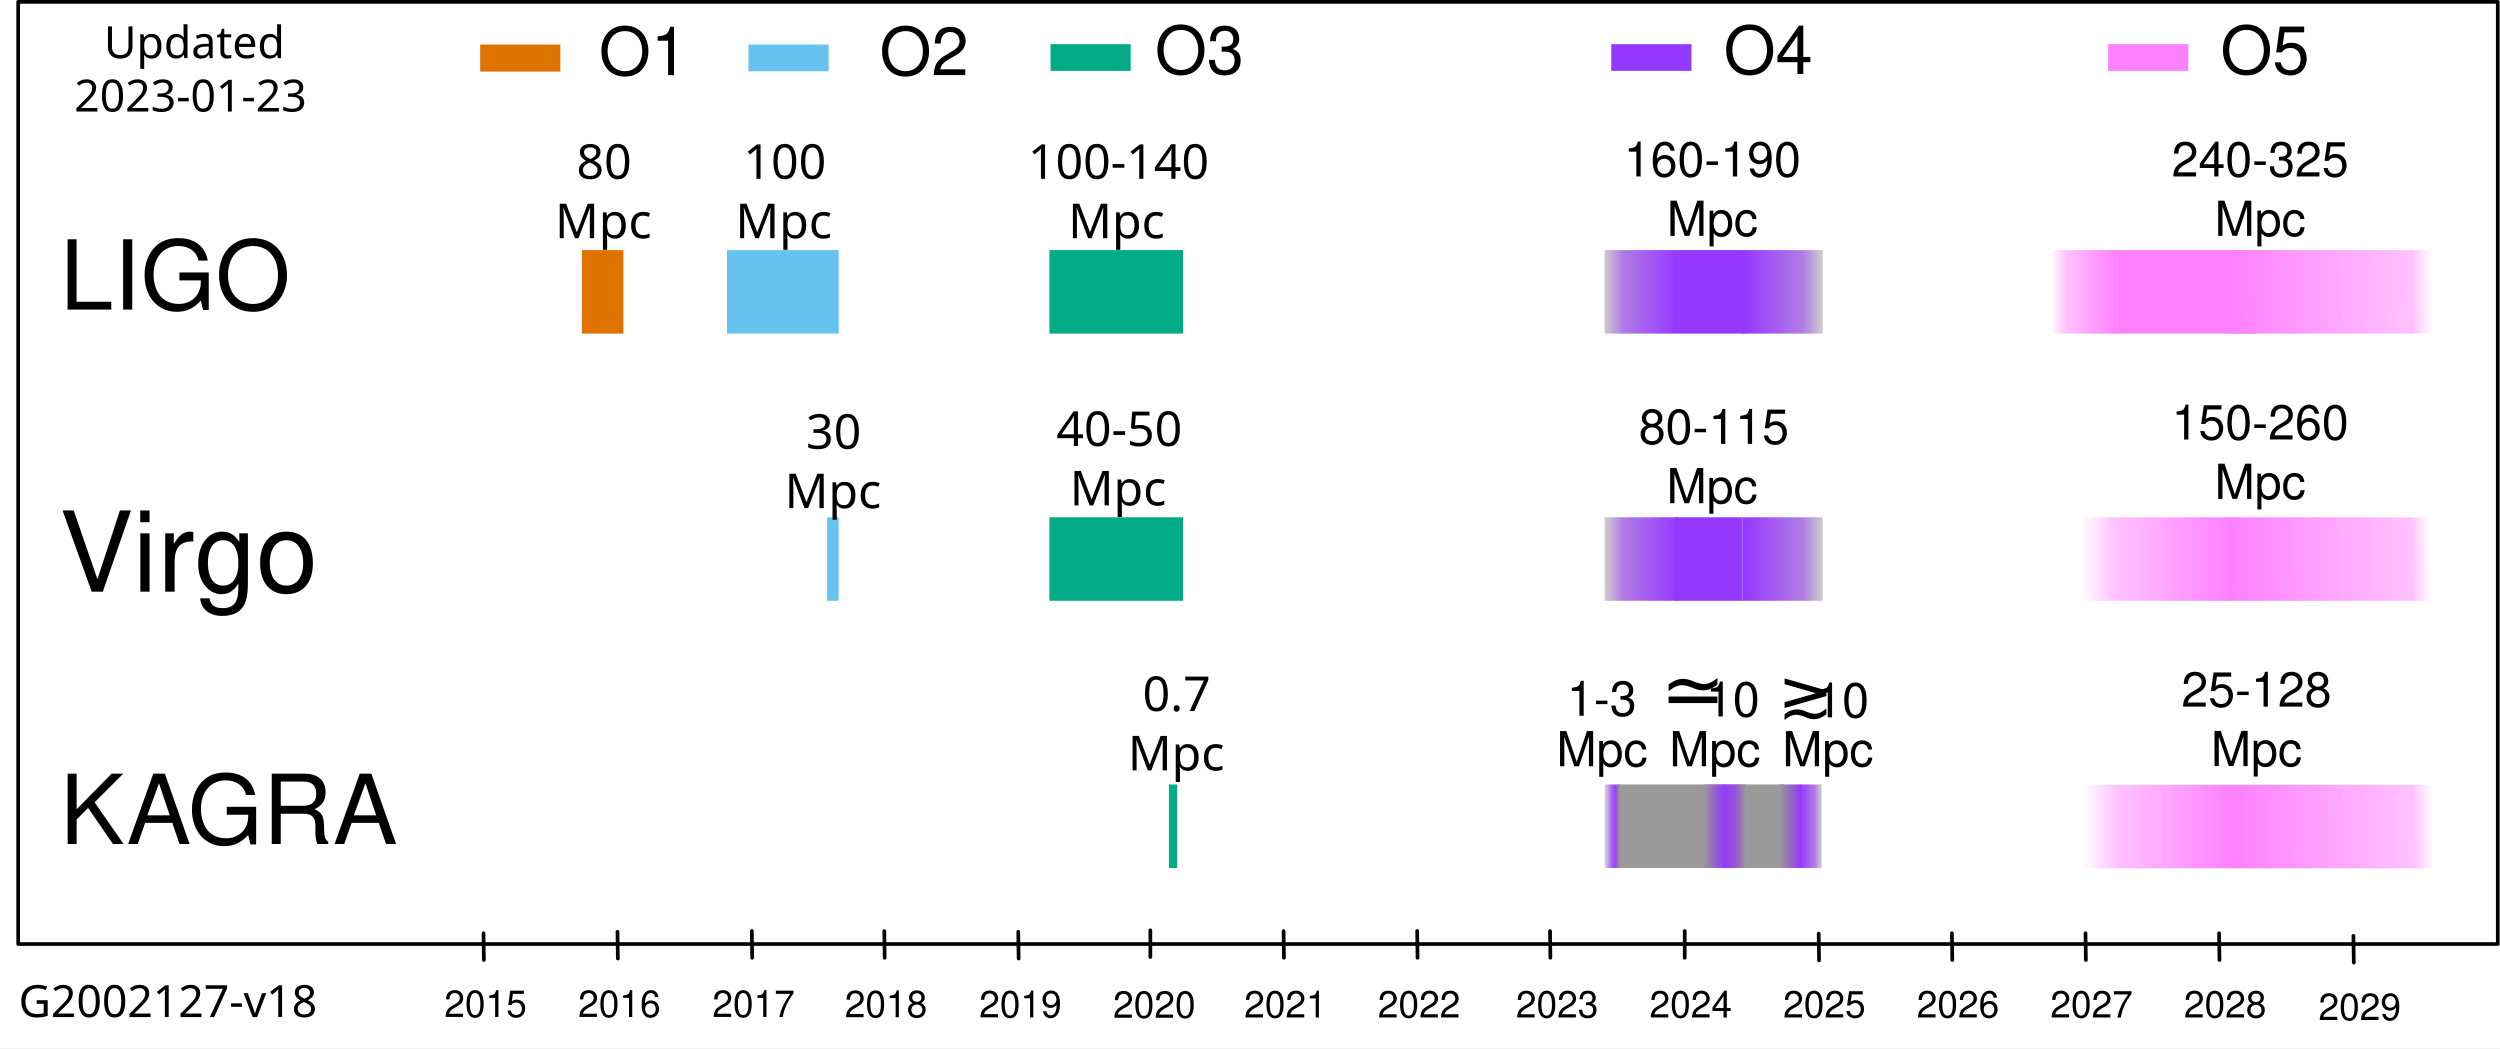
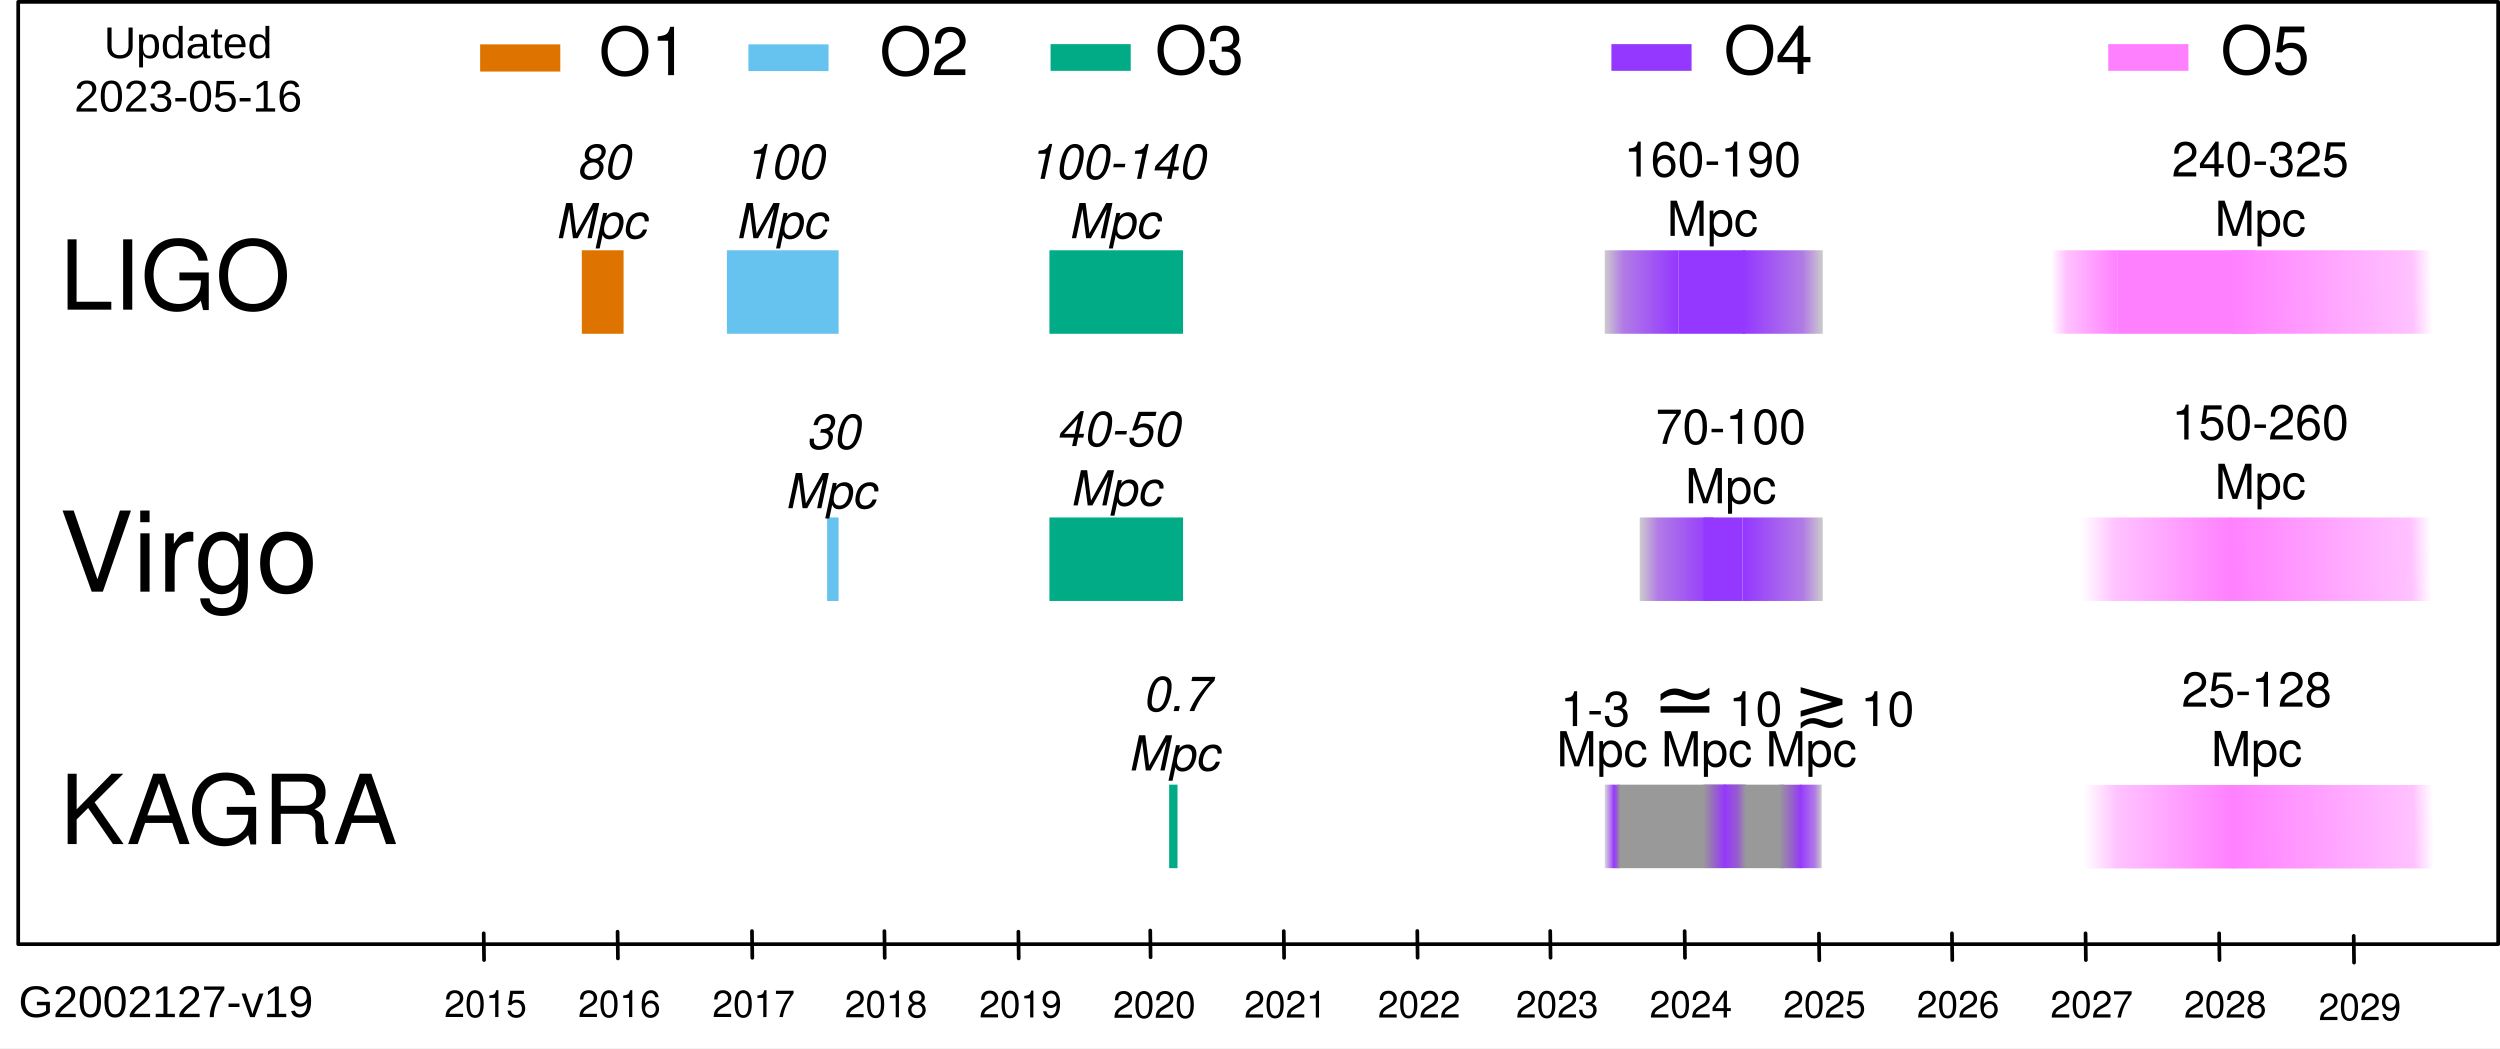
- <svg xmlns="http://www.w3.org/2000/svg" version="1.1" id="Layer_1" x="0px" y="0px" viewBox="0 0 673.7 282.5" width="673.7" height="282.5" style="enable-background:new 0 0 673.7 282.5;" xml:space="preserve">
-   <style type="text/css">
- 	.st0{fill:#FFFFFF;}
- 	.st1{fill:none;stroke:#000000;stroke-linecap:round;stroke-linejoin:round;}
- 	.st2{font-family:'Helvetica';}
- 	.st3{font-size:18px;}
- 	.st4{font-family:'Helvetica-Oblique';}
- 	.st5{font-size:13px;}
- 	.st6{fill:#00AB86;}
- 	.st7{fill:#9437FF;}
- 	.st8{fill:#FF80FF;}
- 	.st9{fill:#DF7300;}
- 	.st10{fill:#66C2EE;}
- 	.st11{font-size:30px;}
- 	.st12{font-size:26px;}
- 	.st13{font-family:'ArialMT';}
- 	.st14{font-size:12px;}
- 	.st15{fill:url(#SVGID_1_);}
- 	.st16{fill:url(#SVGID_00000166661055707110337490000000548762678819991691_);}
- 	.st17{fill:none;}
- 	.st18{fill:url(#SVGID_00000158019225724666254470000017526262047289619861_);}
- 	.st19{fill:url(#SVGID_00000121979569090220157850000018063208738129776001_);}
- 	.st20{fill:url(#SVGID_00000108277101010583602600000012537508960753451152_);}
- 	.st21{fill:url(#SVGID_00000075842649664459656010000005579413410684435366_);}
- 	.st22{fill:url(#SVGID_00000143600612792168450870000001818470934921311381_);}
- 	.st23{fill:url(#SVGID_00000053529811332613379000000003407462193156529811_);}
- 	.st24{font-size:10px;}
- 	.st25{fill:#999999;}
- 	.st26{fill:url(#SVGID_00000139283680787513183670000014260263444566661022_);}
- 	.st27{fill:url(#SVGID_00000000936852598666091160000016918232707311773113_);}
- 	.st28{fill:url(#SVGID_00000031178324755738489100000012250694270131228038_);}
- 	.st29{fill:url(#SVGID_00000023984097518764605850000010459031351335789246_);}
- 	.st30{enable-background:new    ;}
- 	.st31{font-family:'AppleSymbols';}
- 	.st32{font-size:21px;}
- 	.st33{fill:url(#SVGID_00000089562645567597153080000014149746055089195430_);}
- 	.st34{fill:url(#SVGID_00000153677508966017314390000001379894170540376743_);}
- 	.st35{fill:url(#SVGID_00000141418235119675637060000000423639575471048336_);}
- 	.st36{fill:url(#SVGID_00000132801015105193620140000013051614692618157226_);}
- </style>
-   <g id="Canvas_1">
-     <rect class="st0" width="673.7" height="282.5" />
+ <svg xmlns="http://www.w3.org/2000/svg" xmlns:xlink="http://www.w3.org/1999/xlink" version="1.1" viewBox="14.218 67.562 673.657 282.464" width="673.657" height="282.464">
+   <defs>
+     <linearGradient x1="0" x2="1" id="Gradient" gradientUnits="userSpaceOnUse">
+       <stop offset="0" stop-color="#ff80ff" />
+       <stop offset=".772" stop-color="#ffc2ff" />
+       <stop offset="1" stop-color="white" />
+     </linearGradient>
+     <linearGradient id="Obj_Gradient" xlink:href="#Gradient" gradientTransform="translate(584.8747 146.25) rotate(180) scale(18)" />
+     <linearGradient x1="0" x2="1" id="Gradient_2" gradientUnits="userSpaceOnUse">
+       <stop offset="0" stop-color="#ccc" />
+       <stop offset=".25" stop-color="#b17be6" />
+       <stop offset="1" stop-color="#9437ff" />
+     </linearGradient>
+     <linearGradient id="Obj_Gradient_2" xlink:href="#Gradient_2" gradientTransform="translate(446.6337 146.25) scale(19.82812)" />
+     <linearGradient x1="0" x2="1" id="Gradient_3" gradientUnits="userSpaceOnUse">
+       <stop offset="0" stop-color="#ccc" />
+       <stop offset=".25" stop-color="#b17be6" />
+       <stop offset="1" stop-color="#9437ff" />
+     </linearGradient>
+     <linearGradient id="Obj_Gradient_3" xlink:href="#Gradient_3" gradientTransform="translate(505.3907 146.25) rotate(180) scale(21.6)" />
+     <linearGradient x1="0" x2="1" id="Gradient_4" gradientUnits="userSpaceOnUse">
+       <stop offset="0" stop-color="#ff80ff" />
+       <stop offset=".9" stop-color="#ffc2ff" />
+       <stop offset="1" stop-color="white" />
+     </linearGradient>
+     <linearGradient id="Obj_Gradient_4" xlink:href="#Gradient_4" gradientTransform="translate(615.2951 146.7246) rotate(-1) scale(54.38446)" />
+     <linearGradient id="Obj_Gradient_5" xlink:href="#Gradient_2" gradientTransform="translate(456.0625 218.25) scale(19.82812)" />
+     <linearGradient id="Obj_Gradient_6" xlink:href="#Gradient_3" gradientTransform="translate(505.3907 218.25) rotate(180) scale(21.6)" />
+     <linearGradient x1="0" x2="1" id="Gradient_5" gradientUnits="userSpaceOnUse">
+       <stop offset="0" stop-color="#dadada" />
+       <stop offset=".547" stop-color="#b983ed" />
+       <stop offset="1" stop-color="#9437ff" />
+     </linearGradient>
+     <linearGradient id="Obj_Gradient_7" xlink:href="#Gradient_5" gradientTransform="translate(446.6337 290.25) scale(2.53125)" />
+     <linearGradient x1="0" x2="1" id="Gradient_6" gradientUnits="userSpaceOnUse">
+       <stop offset="0" stop-color="#ccc" />
+       <stop offset=".311" stop-color="#b17be6" />
+       <stop offset="1" stop-color="#9437ff" />
+     </linearGradient>
+     <linearGradient id="Obj_Gradient_8" xlink:href="#Gradient_6" gradientTransform="translate(505.0938 290.25) rotate(180) scale(5.90625)" />
+     <linearGradient id="Obj_Gradient_9" xlink:href="#Gradient_4" gradientTransform="translate(615.0177 218.7246) rotate(-1) scale(54.38446)" />
+     <linearGradient id="Obj_Gradient_10" xlink:href="#Gradient" gradientTransform="translate(615.4831 218.25) rotate(180) scale(40.49549)" />
+     <linearGradient id="Obj_Gradient_11" xlink:href="#Gradient_4" gradientTransform="translate(615.5936 290.8155) rotate(-1) scale(54.38446)" />
+     <linearGradient id="Obj_Gradient_12" xlink:href="#Gradient" gradientTransform="translate(616.059 290.3409) rotate(180) scale(40.49549)" />
+     <linearGradient x1="0" x2="1" id="Gradient_7" gradientUnits="userSpaceOnUse">
+       <stop offset="0" stop-color="#999" />
+       <stop offset=".621" stop-color="#975ece" />
+       <stop offset="1" stop-color="#9437ff" />
+     </linearGradient>
+     <linearGradient id="Obj_Gradient_13" xlink:href="#Gradient_7" gradientTransform="translate(493.6562 290.2587) scale(5.90625)" />
+     <linearGradient x1="0" x2="1" id="Gradient_8" gradientUnits="userSpaceOnUse">
+       <stop offset="0" stop-color="#999" />
+       <stop offset=".367" stop-color="#975ece" />
+       <stop offset="1" stop-color="#9437ff" />
+     </linearGradient>
+     <linearGradient id="Obj_Gradient_14" xlink:href="#Gradient_8" gradientTransform="translate(484.6667 290.2083) rotate(180) scale(5.90625)" />
+     <linearGradient x1="0" x2="1" id="Gradient_9" gradientUnits="userSpaceOnUse">
+       <stop offset="0" stop-color="#999" />
+       <stop offset=".576" stop-color="#975ece" />
+       <stop offset="1" stop-color="#9437ff" />
+     </linearGradient>
+     <linearGradient id="Obj_Gradient_15" xlink:href="#Gradient_9" gradientTransform="translate(473.2292 290.217) scale(5.90625)" />
+     <linearGradient x1="0" x2="1" id="Gradient_10" gradientUnits="userSpaceOnUse">
+       <stop offset="0" stop-color="#999" />
+       <stop offset=".518" stop-color="#975ece" />
+       <stop offset="1" stop-color="#9437ff" />
+     </linearGradient>
+     <linearGradient id="Obj_Gradient_16" xlink:href="#Gradient_10" gradientTransform="translate(450.7691 290.2587) rotate(180) scale(1.6875)" />
+   </defs>
+   <g id="Canvas_1" stroke="none" stroke-dasharray="none" fill="none" fill-opacity="1" stroke-opacity="1">
+     <rect fill="white" x="14.218" y="67.562" width="673.657" height="282.464" />
    <g id="Canvas_1_Layer_1">
      <g id="Graphic_59">
-         <rect x="4.9" y="0.5" class="st1" width="668.2" height="253.9" />
+         <rect x="19.125" y="68.062" width="668.25" height="253.917" stroke="black" stroke-linecap="round" stroke-linejoin="round" stroke-width="1" />
      </g>
      <g id="Graphic_29">
-         <text transform="matrix(1 0 0 1 237.0106 20.2399)" class="st2 st3">O2</text>
+         <text transform="translate(251.229 69.80237)" fill="black">
+           <tspan font-family="Helvetica" font-size="18" fill="black" x="0" y="18">O2</tspan>
+         </text>
      </g>
      <g id="Graphic_23">
-         <text transform="matrix(1 0 0 1 200.3444 48.1919)" class="st4 st5">100 </text>
-         <text transform="matrix(1 0 0 1 198.1864 64.1919)" class="st4 st5">Mpc</text>
+         <text transform="translate(202.9048 102.7544)" fill="black">
+           <tspan font-family="Helvetica" font-style="italic" font-size="13" fill="black" x="11.658" y="13">100 </tspan>
+           <tspan font-family="Helvetica" font-style="italic" font-size="13" fill="black" x="9.5" y="29">Mpc</tspan>
+         </text>
      </g>
      <g id="Graphic_28">
-         <rect x="283.1" y="11.9" class="st6" width="21.6" height="7.2" />
+         <rect x="297.305" y="79.452" width="21.6" height="7.2" fill="#00ab86" />
      </g>
      <g id="Graphic_27">
-         <text transform="matrix(1 0 0 1 311.2155 19.9232)" class="st2 st3">O3</text>
+         <text transform="translate(325.4339 69.4857)" fill="black">
+           <tspan font-family="Helvetica" font-size="18" fill="black" x="0" y="18">O3</tspan>
+         </text>
      </g>
      <g id="Graphic_26">
-         <rect x="434.2" y="11.9" class="st7" width="21.6" height="7.2" />
+         <rect x="448.432" y="79.452" width="21.6" height="7.2" fill="#9437ff" />
      </g>
      <g id="Graphic_25">
-         <text transform="matrix(1 0 0 1 464.4806 19.9232)" class="st2 st3">O4</text>
+         <text transform="translate(478.6989 69.4857)" fill="black">
+           <tspan font-family="Helvetica" font-size="18" fill="black" x="0" y="18">O4</tspan>
+         </text>
      </g>
      <g id="Graphic_79">
-         <rect x="568.1" y="11.9" class="st8" width="21.6" height="7.2" />
+         <rect x="582.312" y="79.452" width="21.6" height="7.2" fill="#ff80ff" />
      </g>
      <g id="Graphic_80">
-         <text transform="matrix(1 0 0 1 598.3615 19.9232)" class="st2 st3">O5</text>
+         <text transform="translate(612.5798 69.4857)" fill="black">
+           <tspan font-family="Helvetica" font-size="18" fill="black" x="0" y="18">O5</tspan>
+         </text>
      </g>
      <g id="Graphic_32">
-         <rect x="129.4" y="12" class="st9" width="21.6" height="7.3" />
+         <rect x="143.595" y="79.516" width="21.6" height="7.328" fill="#df7300" />
      </g>
      <g id="Graphic_31">
-         <text transform="matrix(1 0 0 1 161.3757 20.2399)" class="st2 st3">O1</text>
+         <text transform="translate(175.5942 69.80237)" fill="black">
+           <tspan font-family="Helvetica" font-size="18" fill="black" x="0" y="18">O1</tspan>
+         </text>
      </g>
      <g id="Graphic_30">
-         <rect x="201.7" y="12" class="st10" width="21.6" height="7.2" />
+         <rect x="215.885" y="79.516" width="21.6" height="7.2" fill="#66c2ee" />
      </g>
      <g id="Graphic_8">
-         <text transform="matrix(1 0 0 1 277.0131 48.1919)" class="st4 st5">100-140 </text>
-         <text transform="matrix(1 0 0 1 287.8616 64.1919)" class="st4 st5">Mpc</text>
+         <text transform="translate(288.9728 102.7544)" fill="black">
+           <tspan font-family="Helvetica" font-style="italic" font-size="13" fill="black" x="2.259" y="13">100-140 </tspan>
+           <tspan font-family="Helvetica" font-style="italic" font-size="13" fill="black" x="13.107" y="29">Mpc</tspan>
+         </text>
      </g>
      <g id="Graphic_54">
-         <rect x="156.8" y="67.4" class="st9" width="11.2" height="22.5" />
+         <rect x="171" y="135" width="11.25" height="22.5" fill="#df7300" />
      </g>
      <g id="Graphic_53">
-         <text transform="matrix(1 0 0 1 15.9448 159.4375)" class="st2 st11">Virgo</text>
+         <text transform="translate(30.16323 198)" fill="black">
+           <tspan font-family="Helvetica" font-size="30" fill="black" x="0" y="29">Virgo</tspan>
+         </text>
      </g>
      <g id="Graphic_35">
-         <text transform="matrix(1 0 0 1 16.1855 227.4375)" class="st2 st12">KAGRA</text>
+         <text transform="translate(30.40395 270)" fill="black">
+           <tspan font-family="Helvetica" font-size="26" fill="black" x="0" y="25">KAGRA</tspan>
+         </text>
      </g>
      <g id="Graphic_34">
-         <rect x="222.9" y="139.4" class="st10" width="3.1" height="22.5" />
+         <rect x="237.094" y="207" width="3.094" height="22.5" fill="#66c2ee" />
      </g>
      <g id="Graphic_33">
-         <text transform="matrix(1 0 0 1 155.3453 48.1919)" class="st4 st5">80 </text>
-         <text transform="matrix(1 0 0 1 149.5733 64.1919)" class="st4 st5">Mpc</text>
+         <text transform="translate(158.2917 102.7544)" fill="black">
+           <tspan font-family="Helvetica" font-style="italic" font-size="13" fill="black" x="11.272" y="13">80 </tspan>
+           <tspan font-family="Helvetica" font-style="italic" font-size="13" fill="black" x="5.5" y="29">Mpc</tspan>
+         </text>
      </g>
      <g id="Graphic_24">
-         <rect x="195.9" y="67.4" class="st10" width="30.1" height="22.5" />
+         <rect x="210.094" y="135" width="30.094" height="22.5" fill="#66c2ee" />
      </g>
      <g id="Graphic_22">
-         <rect x="282.8" y="67.4" class="st6" width="36" height="22.5" />
+         <rect x="297" y="135" width="36" height="22.5" fill="#00ab86" />
      </g>
      <g id="Graphic_21">
-         <rect x="282.8" y="139.4" class="st6" width="36" height="22.5" />
+         <rect x="297" y="207" width="36" height="22.5" fill="#00ab86" />
      </g>
      <g id="Graphic_7">
-         <text transform="matrix(1 0 0 1 217.2203 120.9375)" class="st4 st5">30 </text>
-         <text transform="matrix(1 0 0 1 211.4483 136.9375)" class="st4 st5">Mpc</text>
+         <text transform="translate(220.1667 143.5)" fill="black">
+           <tspan font-family="Helvetica" font-style="italic" font-size="13" fill="black" x="18.5" y="29"> </tspan>
+           <tspan font-family="Helvetica" font-style="italic" font-size="13" fill="black" x="11.272" y="45">30 </tspan>
+           <tspan font-family="Helvetica" font-style="italic" font-size="13" fill="black" x="5.5" y="61">Mpc</tspan>
+         </text>
      </g>
      <g id="Graphic_6">
-         <text transform="matrix(1 0 0 1 284.6611 120.1919)" class="st4 st5">40-50 </text>
-         <text transform="matrix(1 0 0 1 288.2816 136.1919)" class="st4 st5">Mpc</text>
+         <text transform="translate(297 174.7544)" fill="black">
+           <tspan font-family="Helvetica" font-style="italic" font-size="13" fill="black" x="1.879" y="13">40-50 </tspan>
+           <tspan font-family="Helvetica" font-style="italic" font-size="13" fill="black" x="5.5" y="29">Mpc</tspan>
+         </text>
      </g>
      <g id="Graphic_4">
-         <text transform="matrix(1 0 0 1 307.9075 191.6071)" class="st4 st5">0.7</text>
-         <text transform="matrix(1 0 0 1 325.9792 191.6071)" class="st13 st14"> </text>
-         <text transform="matrix(1 0 0 1 303.9424 207.6071)" class="st4 st5">Mpc</text>
+         <text transform="translate(312.6608 246.1696)" fill="black">
+           <tspan font-family="Helvetica" font-style="italic" font-size="13" fill="black" x="9.465" y="13">0.7</tspan>
+           <tspan font-family="Helvetica" font-style="italic" font-size="13" fill="black" x="5.5" y="29">Mpc</tspan>
+         </text>
      </g>
      <g id="Graphic_62">
-         <text transform="matrix(1 0 0 1 16.1328 83.4375)" class="st2 st12">LIGO</text>
+         <text transform="translate(30.35122 126)" fill="black">
+           <tspan font-family="Helvetica" font-size="26" fill="black" x="0" y="25">LIGO</tspan>
+         </text>
      </g>
      <g id="Graphic_83">
-         <linearGradient id="SVGID_1_" gradientUnits="userSpaceOnUse" x1="-655.766" y1="700.358" x2="-654.766" y2="700.358" gradientTransform="matrix(-18 0 0 18 -11233.125 -12527.75)">
-           <stop offset="0" style="stop-color:#FF80FF" />
-           <stop offset="0.772" style="stop-color:#FFC2FF" />
-           <stop offset="1" style="stop-color:#FFFFFF" />
-         </linearGradient>
-         <rect x="552.7" y="67.4" class="st15" width="18" height="22.5" />
+         <rect x="566.875" y="135" width="18" height="22.5" fill="url(#Obj_Gradient)" />
      </g>
      <g id="Graphic_87">
-         <text transform="matrix(1 0 0 1 437.5956 47.5625)" class="st2 st5">160-190 </text>
-         <text transform="matrix(1 0 0 1 449.1705 63.5625)" class="st2 st5">Mpc</text>
+         <text transform="translate(450.9185 102.125)" fill="black">
+           <tspan font-family="Helvetica" font-size="13" fill="black" x=".896" y="13">160-190 </tspan>
+           <tspan font-family="Helvetica" font-size="13" fill="black" x="12.47" y="29">Mpc</tspan>
+         </text>
      </g>
      <g id="Graphic_88">
-         <text transform="matrix(1 0 0 1 585.2177 47.5625)" class="st2 st5">240-325 </text>
-         <text transform="matrix(1 0 0 1 596.7926 63.5625)" class="st2 st5">Mpc</text>
+         <text transform="translate(594.0406 102.125)" fill="black">
+           <tspan font-family="Helvetica" font-size="13" fill="black" x="5.396" y="13">240-325 </tspan>
+           <tspan font-family="Helvetica" font-size="13" fill="black" x="16.97" y="29">Mpc</tspan>
+         </text>
      </g>
      <g id="Graphic_96">
-         <text transform="matrix(1 0 0 1 585.2177 118.4375)" class="st2 st5">150-260 </text>
-         <text transform="matrix(1 0 0 1 596.7926 134.4375)" class="st2 st5">Mpc</text>
+         <text transform="translate(594.0406 173)" fill="black">
+           <tspan font-family="Helvetica" font-size="13" fill="black" x="5.396" y="13">150-260 </tspan>
+           <tspan font-family="Helvetica" font-size="13" fill="black" x="16.97" y="29">Mpc</tspan>
+         </text>
      </g>
      <g id="Graphic_105">
-         <linearGradient id="SVGID_00000024718542558031817770000018244540086295558314_" gradientUnits="userSpaceOnUse" x1="-591.347" y1="665.335" x2="-590.347" y2="665.335" gradientTransform="matrix(19.8281 0 0 -19.8281 12157.728 13271.031)">
-           <stop offset="0" style="stop-color:#CCCCCC" />
-           <stop offset="0.25" style="stop-color:#B17BE6" />
-           <stop offset="1" style="stop-color:#9437FF" />
-         </linearGradient>
-         <rect x="432.4" y="67.4" style="fill:url(#SVGID_00000024718542558031817770000018244540086295558314_);" width="19.8" height="22.5" />
-         <rect x="432.4" y="67.4" class="st17" width="19.8" height="22.5" />
+         <rect x="446.634" y="135" width="19.828" height="22.5" fill="url(#Obj_Gradient_2)" />
+         <rect x="446.634" y="135" width="19.828" height="22.5" stroke="black" stroke-linecap="round" stroke-linejoin="round" stroke-width="0" />
      </g>
      <g id="Graphic_108">
-         <linearGradient id="SVGID_00000126314925689241750140000014318288900184645819_" gradientUnits="userSpaceOnUse" x1="-650.138" y1="697.298" x2="-649.138" y2="697.298" gradientTransform="matrix(-21.6 0 0 21.6 -13551.81 -14982.95)">
-           <stop offset="0" style="stop-color:#CCCCCC" />
-           <stop offset="0.25" style="stop-color:#B17BE6" />
-           <stop offset="1" style="stop-color:#9437FF" />
-         </linearGradient>
-         <rect x="469.6" y="67.4" style="fill:url(#SVGID_00000126314925689241750140000014318288900184645819_);" width="21.6" height="22.5" />
-         <rect x="469.6" y="67.4" class="st17" width="21.6" height="22.5" />
+         <rect x="483.791" y="135" width="21.6" height="22.5" fill="url(#Obj_Gradient_3)" />
+         <rect x="483.791" y="135" width="21.6" height="22.5" stroke="black" stroke-linecap="round" stroke-linejoin="round" stroke-width="0" />
      </g>
      <g id="Graphic_122">
-         <rect x="570.6" y="67.4" class="st8" width="37.1" height="22.5" />
+         <rect x="584.807" y="135" width="37.144" height="22.5" fill="#ff80ff" />
      </g>
      <g id="Graphic_123">
-         <linearGradient id="SVGID_00000155831097254594103440000012438921686055194037_" gradientUnits="userSpaceOnUse" x1="-610.932" y1="675.73" x2="-609.932" y2="675.73" gradientTransform="matrix(54.3762 -0.9491 -0.9491 -54.3762 34462.59 36242.91)">
-           <stop offset="0" style="stop-color:#FF80FF" />
-           <stop offset="0.9" style="stop-color:#FFC2FF" />
-           <stop offset="1" style="stop-color:#FFFFFF" />
-         </linearGradient>
-         <rect x="601.3" y="67.4" style="fill:url(#SVGID_00000155831097254594103440000012438921686055194037_);" width="54" height="22.5" />
+         <rect x="615.483" y="135" width="54" height="22.5" fill="url(#Obj_Gradient_4)" />
      </g>
      <g id="Graphic_129">
-         <text transform="matrix(1 0 0 1 441.6243 119.6071)" class="st2 st5">80-115 </text>
-         <text transform="matrix(1 0 0 1 449.105 135.6071)" class="st2 st5">Mpc</text>
+         <text transform="translate(455.8529 174.1696)" fill="black">
+           <tspan font-family="Helvetica" font-size="13" fill="black" x="4.51" y="13">70-100 </tspan>
+           <tspan font-family="Helvetica" font-size="13" fill="black" x="12.47" y="29">Mpc</tspan>
+         </text>
      </g>
      <g id="Graphic_128">
-         <linearGradient id="SVGID_00000178906626548215973950000007485294598056431756_" gradientUnits="userSpaceOnUse" x1="-591.347" y1="665.335" x2="-590.347" y2="665.335" gradientTransform="matrix(19.8281 0 0 -19.8281 12157.728 13343.031)">
-           <stop offset="0" style="stop-color:#CCCCCC" />
-           <stop offset="0.25" style="stop-color:#B17BE6" />
-           <stop offset="1" style="stop-color:#9437FF" />
-         </linearGradient>
-         <rect x="432.4" y="139.4" style="fill:url(#SVGID_00000178906626548215973950000007485294598056431756_);" width="19.8" height="22.5" />
-         <rect x="432.4" y="139.4" class="st17" width="19.8" height="22.5" />
+         <rect x="456.062" y="207" width="19.828" height="22.5" fill="url(#Obj_Gradient_5)" />
+         <rect x="456.062" y="207" width="19.828" height="22.5" stroke="black" stroke-linecap="round" stroke-linejoin="round" stroke-width="0" />
      </g>
      <g id="Graphic_127">
-         <linearGradient id="SVGID_00000155127866234790612010000005918097621504779952_" gradientUnits="userSpaceOnUse" x1="-650.138" y1="697.298" x2="-649.138" y2="697.298" gradientTransform="matrix(-21.6 0 0 21.6 -13551.81 -14910.95)">
-           <stop offset="0" style="stop-color:#CCCCCC" />
-           <stop offset="0.25" style="stop-color:#B17BE6" />
-           <stop offset="1" style="stop-color:#9437FF" />
-         </linearGradient>
-         <rect x="469.6" y="139.4" style="fill:url(#SVGID_00000155127866234790612010000005918097621504779952_);" width="21.6" height="22.5" />
-         <rect x="469.6" y="139.4" class="st17" width="21.6" height="22.5" />
+         <rect x="483.791" y="207" width="21.6" height="22.5" fill="url(#Obj_Gradient_6)" />
+         <rect x="483.791" y="207" width="21.6" height="22.5" stroke="black" stroke-linecap="round" stroke-linejoin="round" stroke-width="0" />
      </g>
      <g id="Graphic_130">
-         <rect x="315" y="211.4" class="st6" width="2.2" height="22.5" />
+         <rect x="329.263" y="279" width="2.25" height="22.5" fill="#00ab86" />
      </g>
      <g id="Graphic_133">
-         <linearGradient id="SVGID_00000167356169695147008490000015365024763929674660_" gradientUnits="userSpaceOnUse" x1="-381.889" y1="551.457" x2="-380.889" y2="551.457" gradientTransform="matrix(2.5312 0 0 -2.5312 1399.071 1618.562)">
-           <stop offset="0" style="stop-color:#DADADA" />
-           <stop offset="0.547" style="stop-color:#B983ED" />
-           <stop offset="1" style="stop-color:#9437FF" />
-         </linearGradient>
-         <rect x="432.4" y="211.4" style="fill:url(#SVGID_00000167356169695147008490000015365024763929674660_);" width="2.5" height="22.5" />
-         <rect x="432.4" y="211.4" class="st17" width="2.5" height="22.5" />
+         <rect x="446.634" y="279" width="2.531" height="22.5" fill="url(#Obj_Gradient_7)" />
+         <rect x="446.634" y="279" width="2.531" height="22.5" stroke="black" stroke-linecap="round" stroke-linejoin="round" stroke-width="0" />
      </g>
      <g id="Graphic_132">
-         <linearGradient id="SVGID_00000122720348654354313540000000746160863996742586_" gradientUnits="userSpaceOnUse" x1="-724.905" y1="737.947" x2="-723.905" y2="737.947" gradientTransform="matrix(-5.9062 0 0 5.9062 -3790.594 -4135.812)">
-           <stop offset="0" style="stop-color:#CCCCCC" />
-           <stop offset="0.311" style="stop-color:#B17BE6" />
-           <stop offset="1" style="stop-color:#9437FF" />
-         </linearGradient>
-         <rect x="485" y="211.4" style="fill:url(#SVGID_00000122720348654354313540000000746160863996742586_);" width="5.9" height="22.5" />
-         <rect x="485" y="211.4" class="st17" width="5.9" height="22.5" />
+         <rect x="499.188" y="279" width="5.906" height="22.5" fill="url(#Obj_Gradient_8)" />
+         <rect x="499.188" y="279" width="5.906" height="22.5" stroke="black" stroke-linecap="round" stroke-linejoin="round" stroke-width="0" />
      </g>
      <g id="Graphic_139">
-         <text transform="matrix(1 0 0 1 587.8383 190.4375)" class="st2 st5">25-128 </text>
-         <text transform="matrix(1 0 0 1 595.7982 206.4375)" class="st2 st5">Mpc</text>
+         <text transform="translate(593.0461 245)" fill="black">
+           <tspan font-family="Helvetica" font-size="13" fill="black" x="9.01" y="13">25-128 </tspan>
+           <tspan font-family="Helvetica" font-size="13" fill="black" x="16.97" y="29">Mpc</tspan>
+         </text>
      </g>
      <g id="Line_49">
-         <line class="st1" x1="130.3" y1="251.5" x2="130.4" y2="258.7" />
+         <line x1="144.562" y1="319.05" x2="144.652" y2="326.25" stroke="black" stroke-linecap="round" stroke-linejoin="round" stroke-width="1" />
      </g>
      <g id="Line_48">
-         <line class="st1" x1="166.4" y1="251.1" x2="166.5" y2="258.3" />
+         <line x1="180.633" y1="318.621" x2="180.723" y2="325.821" stroke="black" stroke-linecap="round" stroke-linejoin="round" stroke-width="1" />
      </g>
      <g id="Line_47">
-         <line class="st1" x1="202.6" y1="250.9" x2="202.7" y2="258.1" />
+         <line x1="216.847" y1="318.454" x2="216.937" y2="325.654" stroke="black" stroke-linecap="round" stroke-linejoin="round" stroke-width="1" />
      </g>
      <g id="Graphic_43">
-         <text transform="matrix(1 0 0 1 119.7203 274.0533)" class="st2 st24">2015</text>
+         <text transform="translate(133.9387 331.6159)" fill="black">
+           <tspan font-family="Helvetica" font-size="10" fill="black" x="0" y="10">2015</tspan>
+         </text>
      </g>
      <g id="Graphic_42">
-         <text transform="matrix(1 0 0 1 155.7917 274.0533)" class="st2 st24">2016</text>
+         <text transform="translate(170.0101 331.6158)" fill="black">
+           <tspan font-family="Helvetica" font-size="10" fill="black" x="0" y="10">2016</tspan>
+         </text>
      </g>
      <g id="Graphic_41">
-         <text transform="matrix(1 0 0 1 191.9554 274.0533)" class="st2 st24">2017</text>
+         <text transform="translate(206.1738 331.6158)" fill="black">
+           <tspan font-family="Helvetica" font-size="10" fill="black" x="0" y="10">2017</tspan>
+         </text>
      </g>
      <g id="Graphic_40">
-         <text transform="matrix(1 0 0 1 227.645 274.1229)" class="st2 st24">2018</text>
+         <text transform="translate(241.026 331.6854)" fill="black">
+           <tspan font-family="Helvetica" font-size="10" fill="black" x=".837" y="10">2018</tspan>
+         </text>
      </g>
      <g id="Line_39">
-         <line class="st1" x1="238.3" y1="250.9" x2="238.4" y2="258.1" />
+         <line x1="252.53" y1="318.466" x2="252.62" y2="325.666" stroke="black" stroke-linecap="round" stroke-linejoin="round" stroke-width="1" />
      </g>
      <g id="Graphic_38">
-         <text transform="matrix(1 0 0 1 263.8713 274.1605)" class="st2 st24">2019</text>
+         <text transform="translate(278.0897 331.723)" fill="black">
+           <tspan font-family="Helvetica" font-size="10" fill="black" x="0" y="10">2019</tspan>
+         </text>
      </g>
      <g id="Line_37">
-         <line class="st1" x1="274.4" y1="251.1" x2="274.5" y2="258.3" />
+         <line x1="288.633" y1="318.621" x2="288.723" y2="325.821" stroke="black" stroke-linecap="round" stroke-linejoin="round" stroke-width="1" />
      </g>
      <g id="Graphic_36">
-         <text transform="matrix(1 0 0 1 299.9465 274.2676)" class="st2 st24">2020</text>
+         <text transform="translate(314.1649 331.8301)" fill="black">
+           <tspan font-family="Helvetica" font-size="10" fill="black" x="0" y="10">2020</tspan>
+         </text>
      </g>
      <g id="Line_14">
-         <line class="st1" x1="310" y1="250.7" x2="310" y2="257.9" />
+         <line x1="324.169" y1="318.306" x2="324.259" y2="325.506" stroke="black" stroke-linecap="round" stroke-linejoin="round" stroke-width="1" />
      </g>
      <g id="Line_63">
-         <line class="st1" x1="345.9" y1="250.9" x2="346" y2="258.1" />
+         <line x1="360.145" y1="318.466" x2="360.235" y2="325.666" stroke="black" stroke-linecap="round" stroke-linejoin="round" stroke-width="1" />
      </g>
      <g id="Line_65">
-         <line class="st1" x1="454" y1="250.9" x2="454" y2="258.1" />
+         <line x1="468.169" y1="318.466" x2="468.259" y2="325.666" stroke="black" stroke-linecap="round" stroke-linejoin="round" stroke-width="1" />
      </g>
      <g id="Line_66">
-         <line class="st1" x1="490.1" y1="251.6" x2="490.2" y2="258.8" />
+         <line x1="504.359" y1="319.127" x2="504.449" y2="326.327" stroke="black" stroke-linecap="round" stroke-linejoin="round" stroke-width="1" />
      </g>
      <g id="Line_67">
-         <line class="st1" x1="526" y1="251.5" x2="526.1" y2="258.7" />
+         <line x1="540.193" y1="319.062" x2="540.283" y2="326.262" stroke="black" stroke-linecap="round" stroke-linejoin="round" stroke-width="1" />
      </g>
      <g id="Graphic_68">
-         <text transform="matrix(1 0 0 1 335.2798 274.1962)" class="st2 st24">2021</text>
+         <text transform="translate(349.4982 331.7587)" fill="black">
+           <tspan font-family="Helvetica" font-size="10" fill="black" x="0" y="10">2021</tspan>
+         </text>
      </g>
      <g id="Graphic_69">
-         <text transform="matrix(1 0 0 1 371.2917 274.1962)" class="st2 st24">2022</text>
+         <text transform="translate(385.5101 331.7587)" fill="black">
+           <tspan font-family="Helvetica" font-size="10" fill="black" x="0" y="10">2022</tspan>
+         </text>
      </g>
      <g id="Graphic_70">
-         <text transform="matrix(1 0 0 1 408.4941 274.1962)" class="st2 st24">2023</text>
+         <text transform="translate(422.7125 331.7587)" fill="black">
+           <tspan font-family="Helvetica" font-size="10" fill="black" x="0" y="10">2023</tspan>
+         </text>
      </g>
      <g id="Graphic_71">
-         <text transform="matrix(1 0 0 1 444.506 274.1962)" class="st2 st24">2024</text>
+         <text transform="translate(458.7244 331.7587)" fill="black">
+           <tspan font-family="Helvetica" font-size="10" fill="black" x="0" y="10">2024</tspan>
+         </text>
      </g>
      <g id="Graphic_72">
-         <text transform="matrix(1 0 0 1 480.5179 274.1962)" class="st2 st24">2025</text>
+         <text transform="translate(494.7363 331.7587)" fill="black">
+           <tspan font-family="Helvetica" font-size="10" fill="black" x="0" y="10">2025</tspan>
+         </text>
      </g>
      <g id="Line_73">
-         <line class="st1" x1="381.9" y1="250.9" x2="382" y2="258.1" />
+         <line x1="396.121" y1="318.431" x2="396.211" y2="325.631" stroke="black" stroke-linecap="round" stroke-linejoin="round" stroke-width="1" />
      </g>
      <g id="Line_74">
-         <line class="st1" x1="417.7" y1="250.9" x2="417.8" y2="258.1" />
+         <line x1="431.943" y1="318.431" x2="432.033" y2="325.631" stroke="black" stroke-linecap="round" stroke-linejoin="round" stroke-width="1" />
      </g>
      <g id="Graphic_76">
-         <text transform="matrix(1 0 0 1 516.5179 274.1962)" class="st2 st24">2026</text>
+         <text transform="translate(530.7363 331.7587)" fill="black">
+           <tspan font-family="Helvetica" font-size="10" fill="black" x="0" y="10">2026</tspan>
+         </text>
      </g>
      <g id="Line_117">
-         <line class="st1" x1="562" y1="251.5" x2="562.1" y2="258.7" />
+         <line x1="576.193" y1="319.062" x2="576.283" y2="326.262" stroke="black" stroke-linecap="round" stroke-linejoin="round" stroke-width="1" />
      </g>
      <g id="Graphic_116">
-         <text transform="matrix(1 0 0 1 552.5179 274.1962)" class="st2 st24">2027</text>
+         <text transform="translate(566.7363 331.7587)" fill="black">
+           <tspan font-family="Helvetica" font-size="10" fill="black" x="0" y="10">2027</tspan>
+         </text>
      </g>
      <g id="Line_119">
-         <line class="st1" x1="598" y1="251.5" x2="598.1" y2="258.7" />
+         <line x1="612.193" y1="319.062" x2="612.283" y2="326.262" stroke="black" stroke-linecap="round" stroke-linejoin="round" stroke-width="1" />
      </g>
      <g id="Graphic_118">
-         <text transform="matrix(1 0 0 1 588.5179 274.1962)" class="st2 st24">2028</text>
+         <text transform="translate(602.7363 331.7587)" fill="black">
+           <tspan font-family="Helvetica" font-size="10" fill="black" x="0" y="10">2028</tspan>
+         </text>
      </g>
      <g id="Graphic_140">
-         <text transform="matrix(1 0 0 1 5 274.0714)" class="st13 st14">G2002127-v18</text>
+         <text transform="translate(19.21836 330.6338)" fill="black">
+           <tspan font-family="Arial" font-size="12" fill="black" x="0" y="11">G2002127-v19</tspan>
+         </text>
      </g>
      <g id="Graphic_143">
-         <text transform="matrix(1 0 0 1 28.0137 15.6699)" class="st13 st14">Updated</text>
-         <text transform="matrix(1 0 0 1 73.3828 15.6699)" class="st13 st14"> </text>
-         <text transform="matrix(1 0 0 1 20.0068 30.0625)" class="st13 st14">2023-01-23</text>
+         <text transform="translate(34.22525 72.23242)" fill="black">
+           <tspan font-family="Arial" font-size="12" fill="black" x="8.007" y="11">Updated</tspan>
+           <tspan font-family="Arial" font-size="12" fill="black" x="0" y="25.393">2023-05-16</tspan>
+         </text>
      </g>
      <g id="Graphic_145">
-         <rect x="435.8" y="211.4" class="st25" width="45" height="22.5" />
+         <rect x="449.975" y="279" width="45" height="22.5" fill="#999" />
      </g>
      <g id="Graphic_146">
-         <linearGradient id="SVGID_00000077306110779358472670000012135857497933360791_" gradientUnits="userSpaceOnUse" x1="-610.932" y1="675.73" x2="-609.932" y2="675.73" gradientTransform="matrix(54.3762 -0.9491 -0.9491 -54.3762 34462.312 36314.91)">
-           <stop offset="0" style="stop-color:#FF80FF" />
-           <stop offset="0.9" style="stop-color:#FFC2FF" />
-           <stop offset="1" style="stop-color:#FFFFFF" />
-         </linearGradient>
-         <rect x="601" y="139.4" style="fill:url(#SVGID_00000077306110779358472670000012135857497933360791_);" width="54" height="22.5" />
+         <rect x="615.206" y="207" width="54" height="22.5" fill="url(#Obj_Gradient_9)" />
      </g>
      <g id="Graphic_147">
-         <linearGradient id="SVGID_00000155118513068668298380000017537848746563491253_" gradientUnits="userSpaceOnUse" x1="-637.009" y1="690.16" x2="-636.009" y2="690.16" gradientTransform="matrix(-40.4955 0 0 40.4955 -25194.715 -27797.678)">
-           <stop offset="0" style="stop-color:#FF80FF" />
-           <stop offset="0.772" style="stop-color:#FFC2FF" />
-           <stop offset="1" style="stop-color:#FFFFFF" />
-         </linearGradient>
-         <rect x="560.8" y="139.4" style="fill:url(#SVGID_00000155118513068668298380000017537848746563491253_);" width="40.5" height="22.5" />
+         <rect x="574.988" y="207" width="40.495" height="22.5" fill="url(#Obj_Gradient_10)" />
      </g>
      <g id="Graphic_151">
-         <linearGradient id="SVGID_00000038370706199185739210000000706632933691492259_" gradientUnits="userSpaceOnUse" x1="-610.932" y1="675.73" x2="-609.932" y2="675.73" gradientTransform="matrix(54.3762 -0.9491 -0.9491 -54.3762 34462.887 36387.004)">
-           <stop offset="0" style="stop-color:#FF80FF" />
-           <stop offset="0.9" style="stop-color:#FFC2FF" />
-           <stop offset="1" style="stop-color:#FFFFFF" />
-         </linearGradient>
-         <rect x="601.6" y="211.5" style="fill:url(#SVGID_00000038370706199185739210000000706632933691492259_);" width="54" height="22.5" />
+         <rect x="615.782" y="279.091" width="54" height="22.5" fill="url(#Obj_Gradient_11)" />
      </g>
      <g id="Graphic_150">
-         <linearGradient id="SVGID_00000022539082031976992870000002352861511712323976_" gradientUnits="userSpaceOnUse" x1="-637.009" y1="690.16" x2="-636.009" y2="690.16" gradientTransform="matrix(-40.4955 0 0 40.4955 -25194.139 -27725.586)">
-           <stop offset="0" style="stop-color:#FF80FF" />
-           <stop offset="0.772" style="stop-color:#FFC2FF" />
-           <stop offset="1" style="stop-color:#FFFFFF" />
-         </linearGradient>
-         <rect x="561.3" y="211.5" style="fill:url(#SVGID_00000022539082031976992870000002352861511712323976_);" width="40.5" height="22.5" />
+         <rect x="575.564" y="279.091" width="40.495" height="22.5" fill="url(#Obj_Gradient_12)" />
      </g>
      <g id="Graphic_152">
-         <rect x="451.6" y="139.4" class="st7" width="18" height="22.5" />
-         <rect x="451.6" y="139.4" class="st17" width="18" height="22.5" />
+         <rect x="473.229" y="207" width="10.562" height="22.5" fill="#9437ff" />
+         <rect x="473.229" y="207" width="10.562" height="22.5" stroke="black" stroke-linecap="round" stroke-linejoin="round" stroke-width="0" />
      </g>
      <g id="Graphic_153">
-         <rect x="452.2" y="67.4" class="st7" width="18" height="22.5" />
-         <rect x="452.2" y="67.4" class="st17" width="18" height="22.5" />
+         <rect x="466.462" y="135" width="18" height="22.5" fill="#9437ff" />
+         <rect x="466.462" y="135" width="18" height="22.5" stroke="black" stroke-linecap="round" stroke-linejoin="round" stroke-width="0" />
      </g>
      <g id="Line_158">
-         <line class="st1" x1="634.2" y1="252.2" x2="634.3" y2="259.4" />
+         <line x1="648.456" y1="319.75" x2="648.546" y2="326.95" stroke="black" stroke-linecap="round" stroke-linejoin="round" stroke-width="1" />
      </g>
      <g id="Graphic_157">
-         <text transform="matrix(1 0 0 1 624.7816 274.8846)" class="st2 st24">2029</text>
+         <text transform="translate(639 332.4471)" fill="black">
+           <tspan font-family="Helvetica" font-size="10" fill="black" x="0" y="10">2029</tspan>
+         </text>
      </g>
      <g id="Graphic_134">
-         <text transform="matrix(1 0 0 1 419.4313 206.5)" class="st2 st5">Mpc</text>
-       </g>
-       <g id="Group_167">
-         <g id="Graphic_164">
-           <text transform="matrix(1 0 0 1 422.2583 192.875)" class="st2 st5">1-3</text>
-         </g>
-         <g id="Graphic_165">
-           <text transform="matrix(1 0 0 1 447.436 193.0669)" class="st30">
-             <tspan x="0" y="0" class="st31 st32">≃</tspan>
-             <tspan x="12.3" y="0" class="st2 st5">10</tspan>
-           </text>
-         </g>
-         <g id="Graphic_166">
-           <text transform="matrix(1 0 0 1 478.9911 193.3125)" class="st30">
-             <tspan x="0" y="0" class="st31 st3">≳</tspan>
-             <tspan x="10.2" y="0" class="st2 st5">10</tspan>
-           </text>
-         </g>
+         <text transform="translate(426.603 261.0625)" fill="black">
+           <tspan font-family="Helvetica" font-size="13" fill="black" x="7.047" y="13">Mpc  Mpc  Mpc</tspan>
+         </text>
      </g>
      <g id="Graphic_169">
-         <linearGradient id="SVGID_00000052063781936478051890000012290854295986043285_" gradientUnits="userSpaceOnUse" x1="-519.095" y1="626.053" x2="-518.095" y2="626.053" gradientTransform="matrix(5.9062 0 0 -5.9062 3545.344 3920.321)">
-           <stop offset="0" style="stop-color:#999999" />
-           <stop offset="0.621" style="stop-color:#975ECE" />
-           <stop offset="1" style="stop-color:#9437FF" />
-         </linearGradient>
-         <rect x="479.4" y="211.4" style="fill:url(#SVGID_00000052063781936478051890000012290854295986043285_);" width="5.9" height="22.5" />
-         <rect x="479.4" y="211.4" class="st17" width="5.9" height="22.5" />
+         <rect x="493.656" y="279.009" width="5.906" height="22.5" fill="url(#Obj_Gradient_13)" />
+         <rect x="493.656" y="279.009" width="5.906" height="22.5" stroke="black" stroke-linecap="round" stroke-linejoin="round" stroke-width="0" />
      </g>
      <g id="Graphic_173">
-         <linearGradient id="SVGID_00000067226332196684327850000012765569509252289954_" gradientUnits="userSpaceOnUse" x1="-724.905" y1="737.947" x2="-723.905" y2="737.947" gradientTransform="matrix(-5.9062 0 0 5.9062 -3811.021 -4135.854)">
-           <stop offset="0" style="stop-color:#999999" />
-           <stop offset="0.367" style="stop-color:#975ECE" />
-           <stop offset="1" style="stop-color:#9437FF" />
-         </linearGradient>
-         <rect x="464.5" y="211.4" style="fill:url(#SVGID_00000067226332196684327850000012765569509252289954_);" width="5.9" height="22.5" />
-         <rect x="464.5" y="211.4" class="st17" width="5.9" height="22.5" />
+         <rect x="478.76" y="278.958" width="5.906" height="22.5" fill="url(#Obj_Gradient_14)" />
+         <rect x="478.76" y="278.958" width="5.906" height="22.5" stroke="black" stroke-linecap="round" stroke-linejoin="round" stroke-width="0" />
      </g>
      <g id="Graphic_172">
-         <linearGradient id="SVGID_00000115502963007968765260000007284487277232947363_" gradientUnits="userSpaceOnUse" x1="-519.095" y1="626.053" x2="-518.095" y2="626.053" gradientTransform="matrix(5.9062 0 0 -5.9062 3524.917 3920.28)">
-           <stop offset="0" style="stop-color:#999999" />
-           <stop offset="0.576" style="stop-color:#975ECE" />
-           <stop offset="1" style="stop-color:#9437FF" />
-         </linearGradient>
-         <rect x="459" y="211.4" style="fill:url(#SVGID_00000115502963007968765260000007284487277232947363_);" width="5.9" height="22.5" />
-         <rect x="459" y="211.4" class="st17" width="5.9" height="22.5" />
+         <rect x="473.229" y="278.967" width="5.906" height="22.5" fill="url(#Obj_Gradient_15)" />
+         <rect x="473.229" y="278.967" width="5.906" height="22.5" stroke="black" stroke-linecap="round" stroke-linejoin="round" stroke-width="0" />
      </g>
      <g id="Graphic_175">
-         <linearGradient id="SVGID_00000118358866709145298290000010138031002619771049_" gradientUnits="userSpaceOnUse" x1="-982.167" y1="877.815" x2="-981.167" y2="877.815" gradientTransform="matrix(-1.6875 0 0 1.6875 -1220.856 -1258.616)">
-           <stop offset="0" style="stop-color:#999999" />
-           <stop offset="0.518" style="stop-color:#975ECE" />
-           <stop offset="1" style="stop-color:#9437FF" />
-         </linearGradient>
-         <rect x="434.9" y="211.4" style="fill:url(#SVGID_00000118358866709145298290000010138031002619771049_);" width="1.7" height="22.5" />
-         <rect x="434.9" y="211.4" class="st17" width="1.7" height="22.5" />
+         <rect x="449.082" y="279.009" width="1.688" height="22.5" fill="url(#Obj_Gradient_16)" />
+         <rect x="449.082" y="279.009" width="1.688" height="22.5" stroke="black" stroke-linecap="round" stroke-linejoin="round" stroke-width="0" />
+       </g>
+       <g id="Graphic_177">
+         <text transform="translate(425.7556 249.2142)" fill="black">
+           <tspan font-family="Helvetica" font-size="13" fill="black" x="8.918" y="14">1-3 </tspan>
+           <tspan font-family="Hiragino Sans" font-size="13" fill="black" y="14">  </tspan>
+           <tspan font-family="Apple Symbols" font-size="21" fill="black" y="14">≃</tspan>
+           <tspan font-family="Helvetica" font-size="13" fill="black" y="14">10 </tspan>
+           <tspan font-family="Apple Symbols" font-size="18" fill="black" y="14">≳</tspan>
+           <tspan font-family="Helvetica" font-size="13" fill="black" y="14">10</tspan>
+         </text>
      </g>
    </g>
  </g>
-   <g id="Graphic_134_00000103228875260914948560000009207896533800864422_">
-     <text transform="matrix(1 0 0 1 449.8484 206.4995)" class="st2 st5">Mpc</text>
-   </g>
-   <g id="Graphic_134_00000033370226744188050890000011030577742712383638_">
-     <text transform="matrix(1 0 0 1 480.2999 206.4995)" class="st2 st5">Mpc</text>
-   </g>
</svg>
